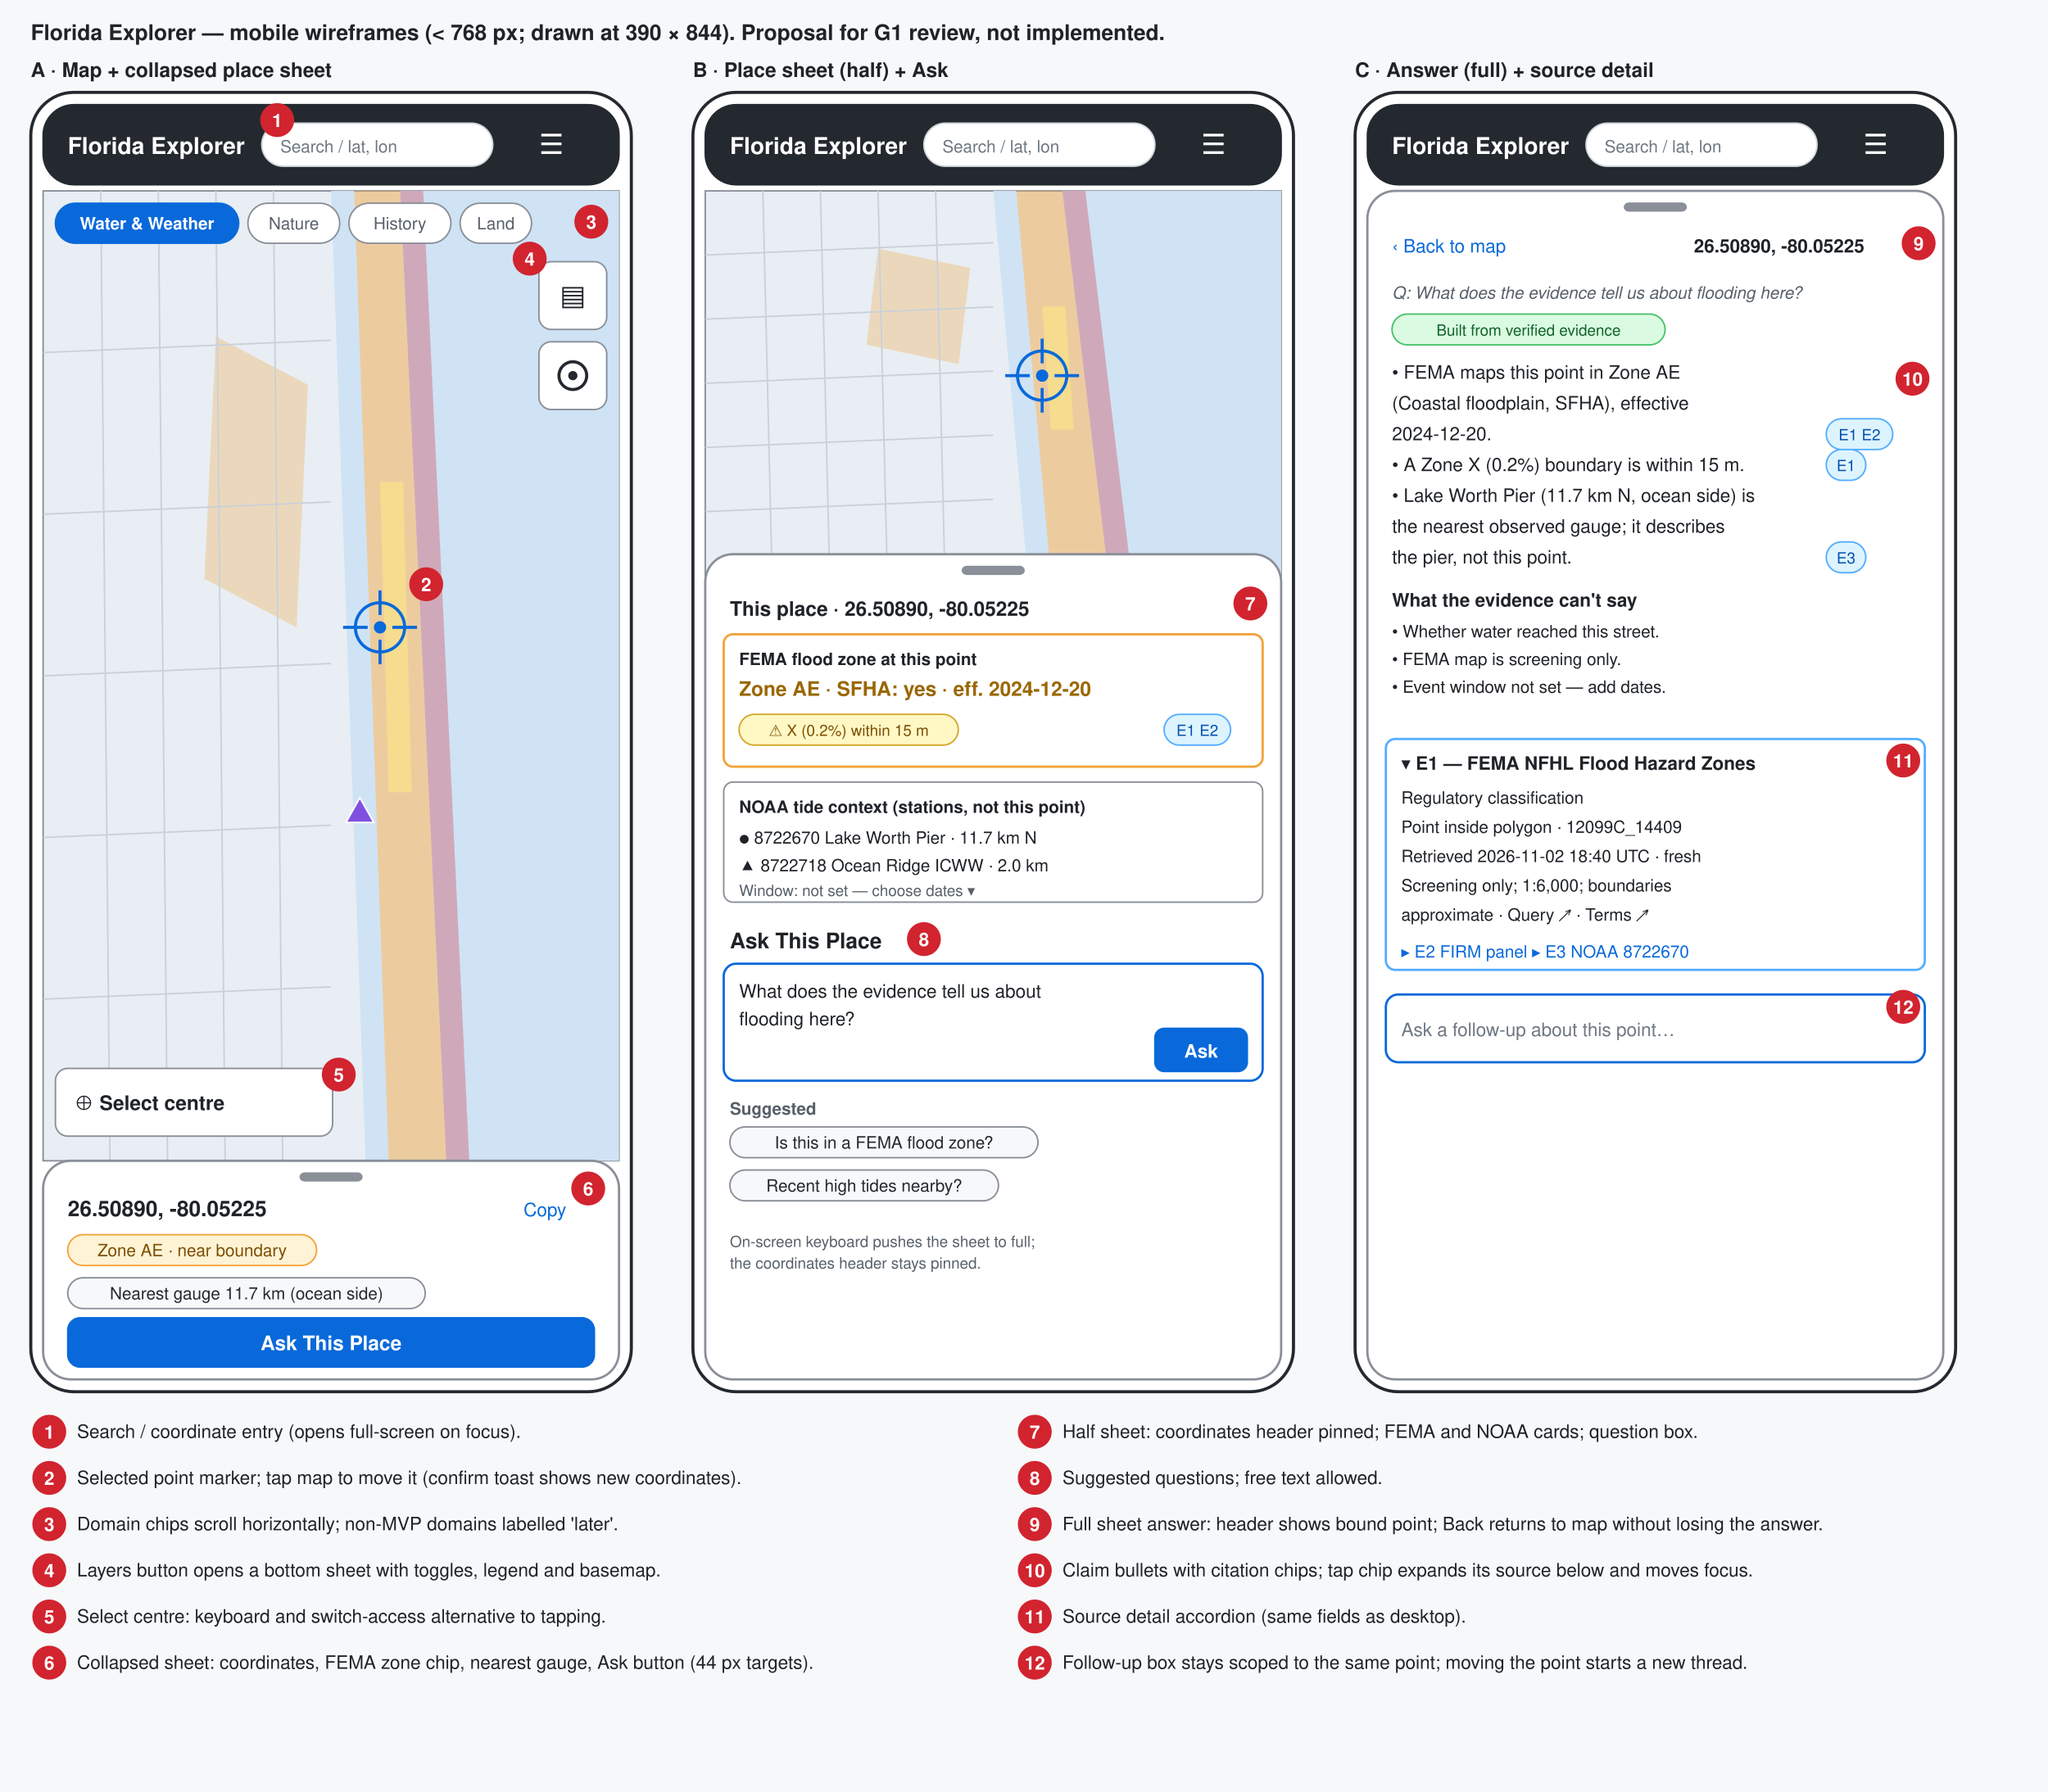
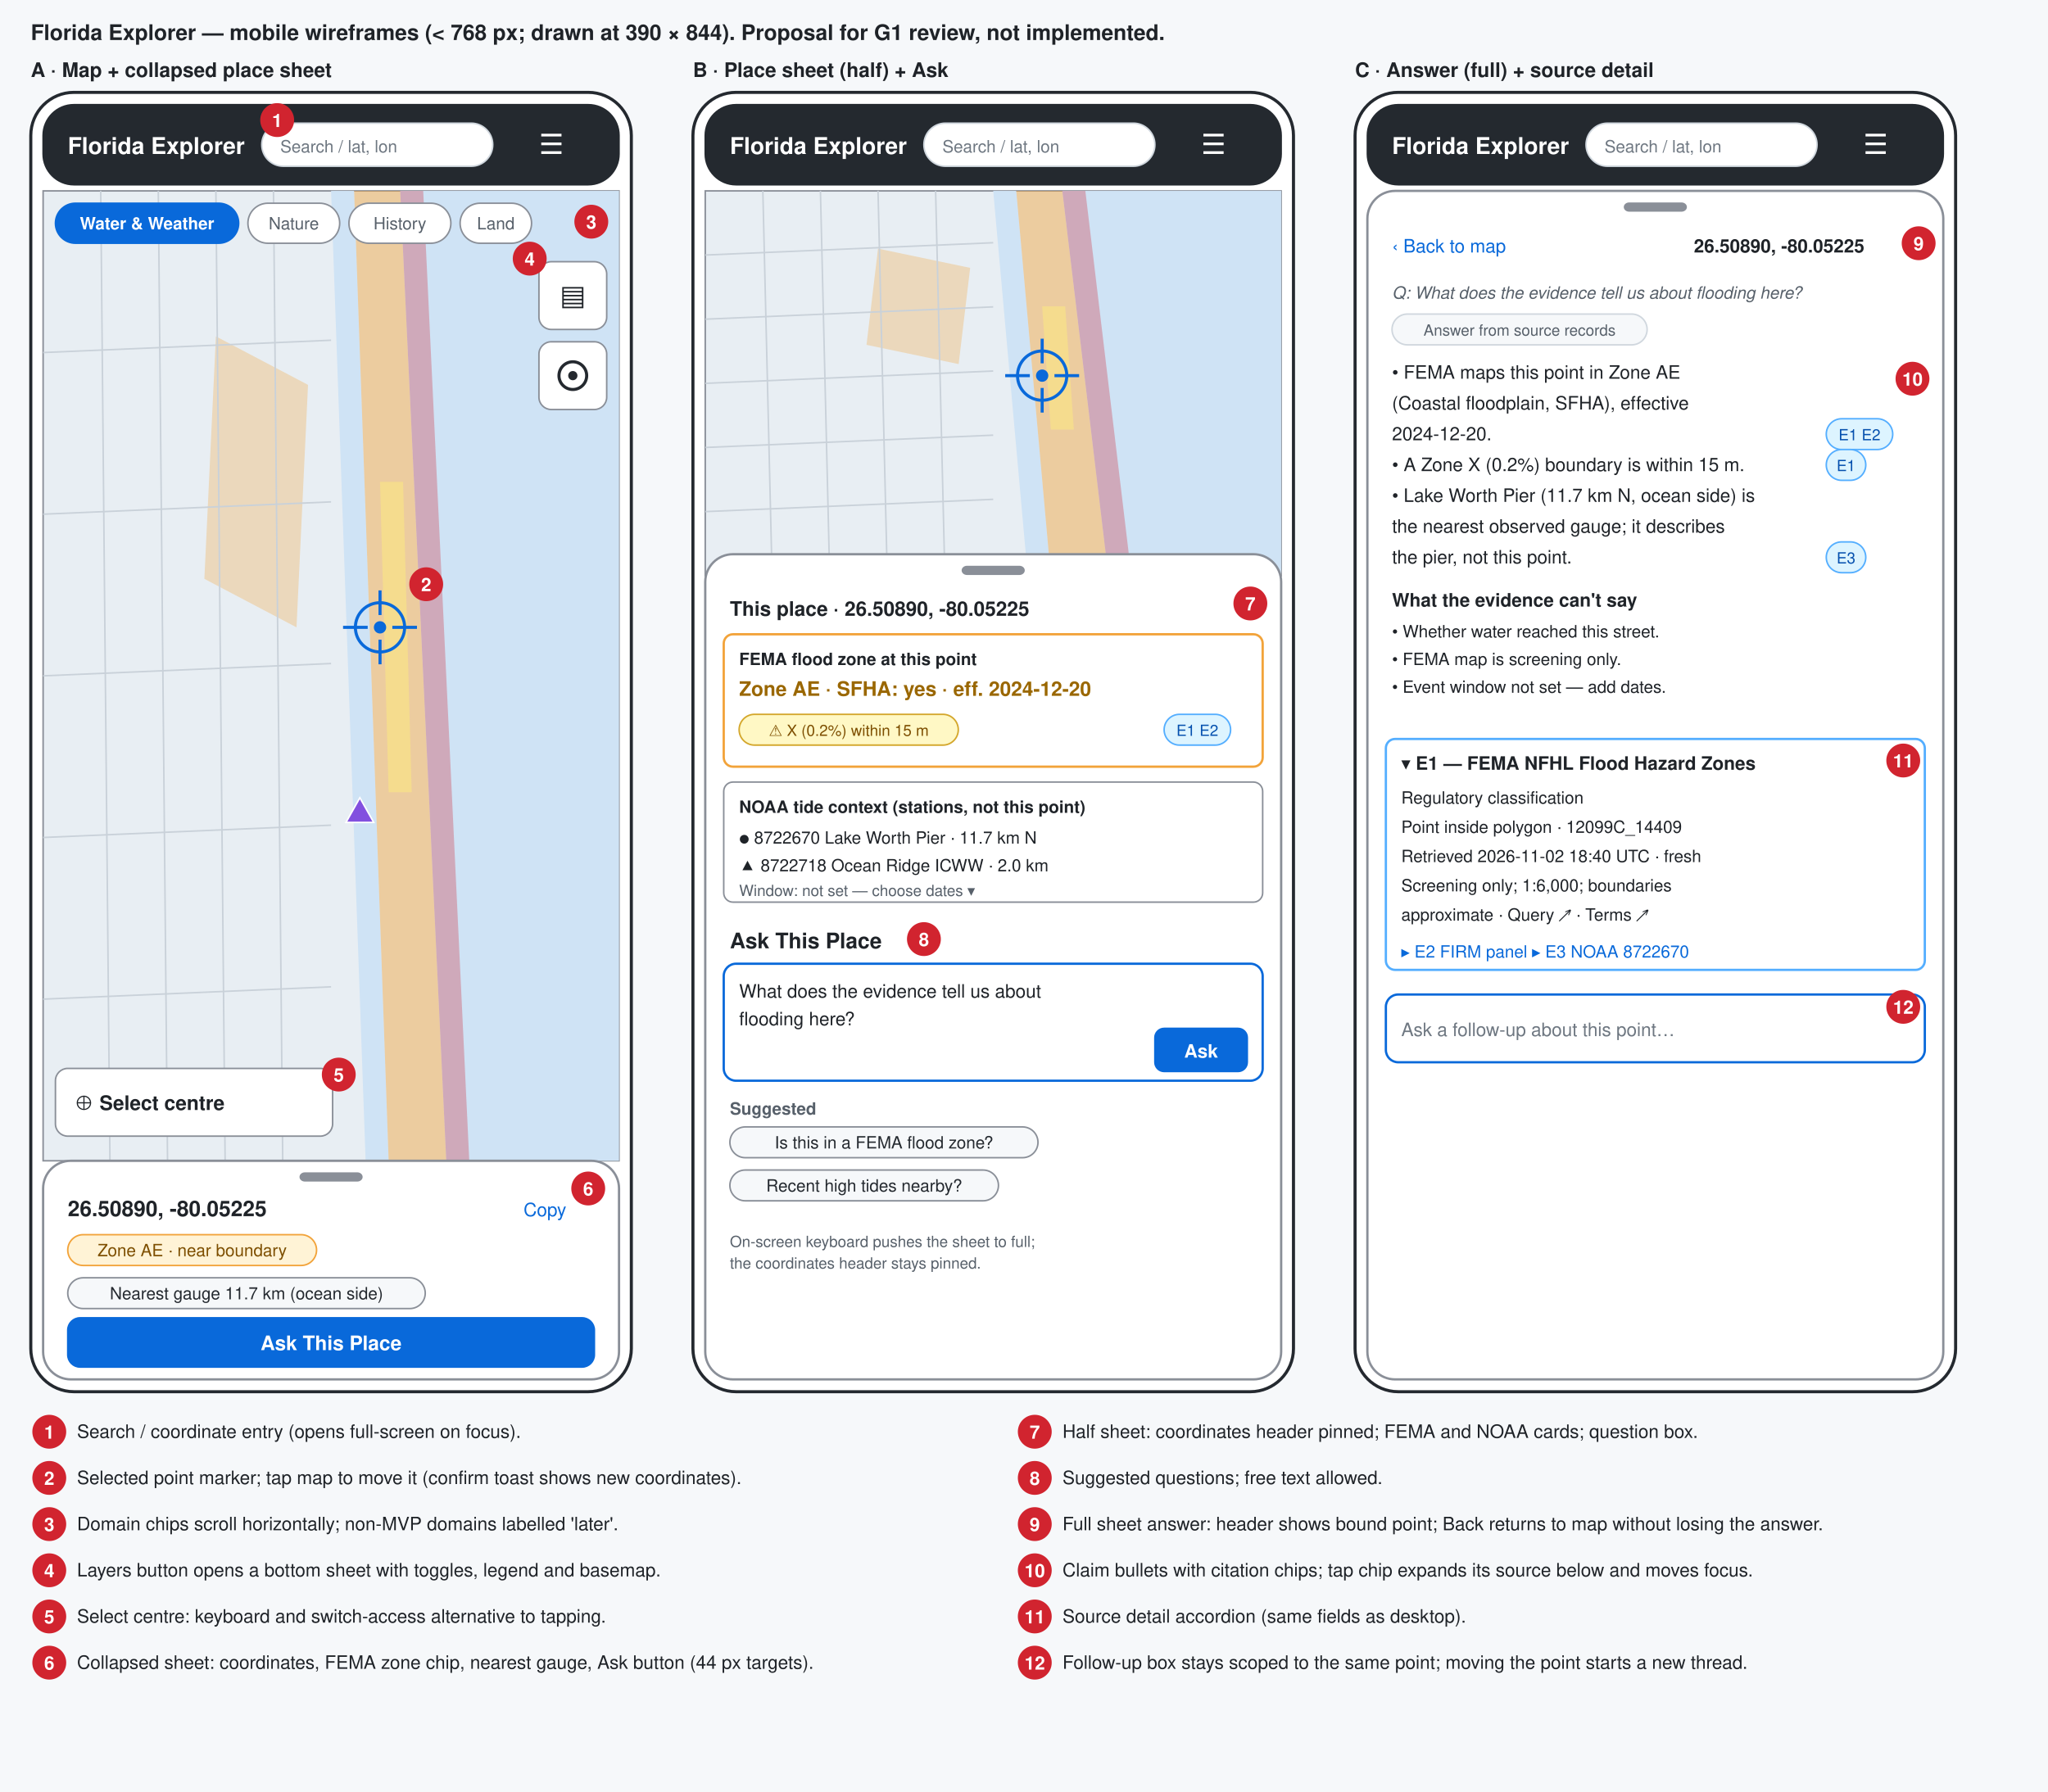
<svg xmlns="http://www.w3.org/2000/svg" width="1330" height="1164" viewBox="0 0 1330 1164" font-family="Helvetica, Arial, sans-serif">
  <rect width="100%" height="100%" fill="#f6f8fa" />
  <text x="20" y="26" font-size="14" font-weight="bold" fill="#1f2328" text-anchor="start">Florida Explorer — mobile wireframes (&lt; 768 px; drawn at 390 × 844). Proposal for G1 review, not implemented.</text>
  <text x="20" y="50" font-size="13" font-weight="bold" fill="#1f2328" text-anchor="start">A · Map + collapsed place sheet</text>
  <rect x="20" y="60" width="390" height="844" rx="28" fill="#fff" stroke="#24292f" stroke-width="2" />
  <rect x="28" y="68" width="374" height="52" rx="20" fill="#24292f" stroke="#24292f" stroke-width="1" />
  <text x="44" y="100" font-size="15" font-weight="bold" fill="#fff" text-anchor="start">Florida Explorer</text>
  <text x="350" y="100" font-size="18" font-weight="normal" fill="#fff" text-anchor="start">☰</text>
  <rect x="170" y="80" width="150" height="28" rx="14" fill="#fff" stroke="#d0d7de" stroke-width="1" />
  <text x="182" y="99" font-size="11" font-weight="normal" fill="#6e7781" text-anchor="start">Search / lat, lon</text>
  <circle cx="180" cy="78" r="11" fill="#d1242f" stroke="none" stroke-width="1" />
  <text x="180" y="82.5" font-size="12" font-weight="bold" fill="#fff" text-anchor="middle">1</text>
  <rect x="28" y="124" width="374" height="630" rx="0" fill="#e8eef3" stroke="#8a8f98" stroke-width="1" />
  <polygon points="259.88,124 402,124 402,754 289.8,754" fill="#cfe3f5" stroke="none" fill-opacity="1" />
  <polygon points="215.0,124 229.96,124 252.4,754 237.44,754" fill="#cfe3f5" stroke="none" fill-opacity="1" />
  <polygon points="229.96,124 259.88,124 289.8,754 252.4,754" fill="#f2a33a" stroke="none" fill-opacity="0.45" />
  <polygon points="246.79,313.0 261.75,313.0 267.36,514.6 252.4,514.6" fill="#f7e08a" stroke="none" fill-opacity="0.8" />
  <polygon points="259.88,124 274.84,124 304.76,754 289.8,754" fill="#d1242f" stroke="none" fill-opacity="0.3" />
  <polygon points="140.2,218.5 200.04,250.0 192.56,407.5 132.72,376.0" fill="#f2a33a" stroke="none" fill-opacity="0.3" />
  <line x1="28" y1="229.0" x2="215.0" y2="221.0" stroke="#c9d1d9" stroke-width="1" />
  <line x1="28" y1="334.0" x2="215.0" y2="326.0" stroke="#c9d1d9" stroke-width="1" />
  <line x1="28" y1="439.0" x2="215.0" y2="431.0" stroke="#c9d1d9" stroke-width="1" />
  <line x1="28" y1="544.0" x2="215.0" y2="536.0" stroke="#c9d1d9" stroke-width="1" />
  <line x1="28" y1="649.0" x2="215.0" y2="641.0" stroke="#c9d1d9" stroke-width="1" />
  <line x1="65.4" y1="124" x2="71.4" y2="754" stroke="#c9d1d9" stroke-width="1" />
  <line x1="102.8" y1="124" x2="108.8" y2="754" stroke="#c9d1d9" stroke-width="1" />
  <line x1="140.2" y1="124" x2="146.2" y2="754" stroke="#c9d1d9" stroke-width="1" />
  <line x1="177.6" y1="124" x2="183.6" y2="754" stroke="#c9d1d9" stroke-width="1" />
  <circle cx="246.79" cy="407.5" r="16" fill="none" stroke="#0969da" stroke-width="2" />
  <line x1="222.79" y1="407.5" x2="238.79" y2="407.5" stroke="#0969da" stroke-width="2" />
  <line x1="254.79" y1="407.5" x2="270.79" y2="407.5" stroke="#0969da" stroke-width="2" />
  <line x1="246.79" y1="383.5" x2="246.79" y2="399.5" stroke="#0969da" stroke-width="2" />
  <line x1="246.79" y1="415.5" x2="246.79" y2="431.5" stroke="#0969da" stroke-width="2" />
  <circle cx="246.79" cy="407.5" r="4" fill="#0969da" stroke="none" stroke-width="1" />
  <circle cx="276.79" cy="379.5" r="11" fill="#d1242f" stroke="none" stroke-width="1" />
  <text x="276.79" y="384.0" font-size="12" font-weight="bold" fill="#fff" text-anchor="middle">2</text>
  <polygon points="233.7,518.2 242.7,534.2 224.7,534.2" fill="#8250df" stroke="#fff" fill-opacity="1" />
  <rect x="36" y="132" width="119.0" height="26" rx="13" fill="#0969da" stroke="#0969da" stroke-width="1" />
  <text x="95.5" y="149" font-size="11" font-weight="bold" fill="#fff" text-anchor="middle">Water &amp; Weather</text>
  <rect x="161.0" y="132" width="59.6" height="26" rx="13" fill="#fff" stroke="#8a8f98" stroke-width="1" />
  <text x="190.8" y="149" font-size="11" font-weight="normal" fill="#57606a" text-anchor="middle">Nature</text>
  <rect x="226.6" y="132" width="66.2" height="26" rx="13" fill="#fff" stroke="#8a8f98" stroke-width="1" />
  <text x="259.7" y="149" font-size="11" font-weight="normal" fill="#57606a" text-anchor="middle">History</text>
  <rect x="298.8" y="132" width="46.4" height="26" rx="13" fill="#fff" stroke="#8a8f98" stroke-width="1" />
  <text x="322" y="149" font-size="11" font-weight="normal" fill="#57606a" text-anchor="middle">Land</text>
  <circle cx="384" cy="144" r="11" fill="#d1242f" stroke="none" stroke-width="1" />
  <text x="384" y="148.5" font-size="12" font-weight="bold" fill="#fff" text-anchor="middle">3</text>
  <rect x="350" y="170" width="44" height="44" rx="8" fill="#fff" stroke="#8a8f98" stroke-width="1" />
  <text x="372" y="198" font-size="18" font-weight="normal" fill="#1f2328" text-anchor="middle">▤</text>
  <circle cx="344" cy="168" r="11" fill="#d1242f" stroke="none" stroke-width="1" />
  <text x="344" y="172.5" font-size="12" font-weight="bold" fill="#fff" text-anchor="middle">4</text>
  <rect x="350" y="222" width="44" height="44" rx="8" fill="#fff" stroke="#8a8f98" stroke-width="1" />
  <circle cx="372" cy="244" r="9" fill="none" stroke="#24292f" stroke-width="2" />
  <circle cx="372" cy="244" r="3" fill="#24292f" stroke="none" stroke-width="1" />
  <rect x="36" y="694" width="180" height="44" rx="8" fill="#fff" stroke="#8a8f98" stroke-width="1" />
  <text x="48" y="721" font-size="13" font-weight="bold" fill="#1f2328" text-anchor="start">⊕ Select centre</text>
  <circle cx="220" cy="698" r="11" fill="#d1242f" stroke="none" stroke-width="1" />
  <text x="220" y="702.5" font-size="12" font-weight="bold" fill="#fff" text-anchor="middle">5</text>
  <rect x="28" y="754" width="374" height="142" rx="18" fill="#fff" stroke="#8a8f98" stroke-width="1.5" />
  <rect x="195.0" y="762" width="40" height="5" rx="3" fill="#8a8f98" stroke="#8a8f98" stroke-width="1" />
  <text x="44" y="790" font-size="14" font-weight="bold" fill="#1f2328" text-anchor="start">26.50890, -80.05225</text>
  <text x="340" y="790" font-size="12" font-weight="normal" fill="#0969da" text-anchor="start">Copy</text>
  <rect x="44" y="802" width="161.583" height="20" rx="10" fill="#fff3d6" stroke="#f2a33a" stroke-width="1" />
  <text x="124.792" y="816" font-size="11" font-weight="normal" fill="#7d4e00" text-anchor="middle">Zone AE · near boundary</text>
  <rect x="44" y="830" width="232.167" height="20" rx="10" fill="#f6f8fa" stroke="#8a8f98" stroke-width="1" />
  <text x="160.083" y="844" font-size="11" font-weight="normal" fill="#24292f" text-anchor="middle">Nearest gauge 11.7 km (ocean side)</text>
  <rect x="44" y="856" width="342" height="32" rx="8" fill="#0969da" stroke="#0969da" stroke-width="1" />
  <text x="215.0" y="877" font-size="13" font-weight="bold" fill="#fff" text-anchor="middle">Ask This Place</text>
  <circle cx="382" cy="772" r="11" fill="#d1242f" stroke="none" stroke-width="1" />
  <text x="382" y="776.5" font-size="12" font-weight="bold" fill="#fff" text-anchor="middle">6</text>
  <text x="450" y="50" font-size="13" font-weight="bold" fill="#1f2328" text-anchor="start">B · Place sheet (half) + Ask</text>
  <rect x="450" y="60" width="390" height="844" rx="28" fill="#fff" stroke="#24292f" stroke-width="2" />
  <rect x="458" y="68" width="374" height="52" rx="20" fill="#24292f" stroke="#24292f" stroke-width="1" />
  <text x="474" y="100" font-size="15" font-weight="bold" fill="#fff" text-anchor="start">Florida Explorer</text>
  <text x="780" y="100" font-size="18" font-weight="normal" fill="#fff" text-anchor="start">☰</text>
  <rect x="600" y="80" width="150" height="28" rx="14" fill="#fff" stroke="#d0d7de" stroke-width="1" />
  <text x="612" y="99" font-size="11" font-weight="normal" fill="#6e7781" text-anchor="start">Search / lat, lon</text>
  <rect x="458" y="124" width="374" height="250" rx="0" fill="#e8eef3" stroke="#8a8f98" stroke-width="1" />
  <polygon points="689.88,124 832,124 832,374 719.8,374" fill="#cfe3f5" stroke="none" fill-opacity="1" />
  <polygon points="645.0,124 659.96,124 682.4,374 667.44,374" fill="#cfe3f5" stroke="none" fill-opacity="1" />
  <polygon points="659.96,124 689.88,124 719.8,374 682.4,374" fill="#f2a33a" stroke="none" fill-opacity="0.45" />
  <polygon points="676.79,199.0 691.75,199.0 697.36,279.0 682.4,279.0" fill="#f7e08a" stroke="none" fill-opacity="0.8" />
  <polygon points="689.88,124 704.84,124 734.76,374 719.8,374" fill="#d1242f" stroke="none" fill-opacity="0.3" />
  <polygon points="570.2,161.5 630.04,174.0 622.56,236.5 562.72,224.0" fill="#f2a33a" stroke="none" fill-opacity="0.3" />
  <line x1="458" y1="165.667" x2="645.0" y2="157.667" stroke="#c9d1d9" stroke-width="1" />
  <line x1="458" y1="207.333" x2="645.0" y2="199.333" stroke="#c9d1d9" stroke-width="1" />
  <line x1="458" y1="249.0" x2="645.0" y2="241.0" stroke="#c9d1d9" stroke-width="1" />
  <line x1="458" y1="290.667" x2="645.0" y2="282.667" stroke="#c9d1d9" stroke-width="1" />
  <line x1="458" y1="332.333" x2="645.0" y2="324.333" stroke="#c9d1d9" stroke-width="1" />
  <line x1="495.4" y1="124" x2="501.4" y2="374" stroke="#c9d1d9" stroke-width="1" />
  <line x1="532.8" y1="124" x2="538.8" y2="374" stroke="#c9d1d9" stroke-width="1" />
  <line x1="570.2" y1="124" x2="576.2" y2="374" stroke="#c9d1d9" stroke-width="1" />
  <line x1="607.6" y1="124" x2="613.6" y2="374" stroke="#c9d1d9" stroke-width="1" />
  <circle cx="676.79" cy="244" r="16" fill="none" stroke="#0969da" stroke-width="2" />
  <line x1="652.79" y1="244" x2="668.79" y2="244" stroke="#0969da" stroke-width="2" />
  <line x1="684.79" y1="244" x2="700.79" y2="244" stroke="#0969da" stroke-width="2" />
  <line x1="676.79" y1="220" x2="676.79" y2="236" stroke="#0969da" stroke-width="2" />
  <line x1="676.79" y1="252" x2="676.79" y2="268" stroke="#0969da" stroke-width="2" />
  <circle cx="676.79" cy="244" r="4" fill="#0969da" stroke="none" stroke-width="1" />
  <rect x="458" y="360" width="374" height="536" rx="18" fill="#fff" stroke="#8a8f98" stroke-width="1.5" />
  <rect x="625.0" y="368" width="40" height="5" rx="3" fill="#8a8f98" stroke="#8a8f98" stroke-width="1" />
  <text x="474" y="400" font-size="13" font-weight="bold" fill="#1f2328" text-anchor="start">This place · 26.50890, -80.05225</text>
  <circle cx="812" cy="392" r="11" fill="#d1242f" stroke="none" stroke-width="1" />
  <text x="812" y="396.5" font-size="12" font-weight="bold" fill="#fff" text-anchor="middle">7</text>
  <rect x="470" y="412" width="350" height="86" rx="6" fill="#fff" stroke="#f2a33a" stroke-width="1.5" />
  <text x="480" y="432" font-size="11" font-weight="bold" fill="#1f2328" text-anchor="start">FEMA flood zone at this point</text>
  <text x="480" y="452" font-size="13" font-weight="bold" fill="#9a6700" text-anchor="start">Zone AE · SFHA: yes · eff. 2024-12-20</text>
  <rect x="480" y="464" width="142.333" height="20" rx="10" fill="#fff8c5" stroke="#d4a72c" stroke-width="1" />
  <text x="551.167" y="478" font-size="10" font-weight="normal" fill="#7d4e00" text-anchor="middle">⚠ X (0.2%) within 15 m</text>
  <rect x="756" y="464" width="43.167" height="20" rx="10" fill="#ddf4ff" stroke="#54aeff" stroke-width="1" />
  <text x="777.583" y="478" font-size="10" font-weight="normal" fill="#0550ae" text-anchor="middle">E1 E2</text>
  <rect x="470" y="508" width="350" height="78" rx="6" fill="#fff" stroke="#8a8f98" stroke-width="1" />
  <text x="480" y="528" font-size="11" font-weight="bold" fill="#1f2328" text-anchor="start">NOAA tide context (stations, not this point)</text>
  <text x="480" y="548" font-size="11" font-weight="normal" fill="#1f2328" text-anchor="start">● 8722670 Lake Worth Pier · 11.7 km N</text>
  <text x="480" y="566" font-size="11" font-weight="normal" fill="#1f2328" text-anchor="start">▲ 8722718 Ocean Ridge ICWW · 2.0 km</text>
  <text x="480" y="582" font-size="10" font-weight="normal" fill="#57606a" text-anchor="start">Window: not set — choose dates ▾</text>
  <text x="474" y="616" font-size="14" font-weight="bold" fill="#1f2328" text-anchor="start">Ask This Place</text>
  <circle cx="600" cy="610" r="11" fill="#d1242f" stroke="none" stroke-width="1" />
  <text x="600" y="614.5" font-size="12" font-weight="bold" fill="#fff" text-anchor="middle">8</text>
  <rect x="470" y="626" width="350" height="76" rx="8" fill="#fff" stroke="#0969da" stroke-width="1.5" />
  <text x="480" y="648" font-size="12" font-weight="normal" fill="#1f2328" text-anchor="start">What does the evidence tell us about</text>
  <text x="480" y="666" font-size="12" font-weight="normal" fill="#1f2328" text-anchor="start">flooding here?</text>
  <rect x="750" y="668" width="60" height="28" rx="6" fill="#0969da" stroke="#0969da" stroke-width="1" />
  <text x="780" y="687" font-size="12" font-weight="bold" fill="#fff" text-anchor="middle">Ask</text>
  <text x="474" y="724" font-size="11" font-weight="bold" fill="#57606a" text-anchor="start">Suggested</text>
  <rect x="474" y="732" width="200.083" height="20" rx="10" fill="#f6f8fa" stroke="#8a8f98" stroke-width="1" />
  <text x="574.042" y="746" font-size="11" font-weight="normal" fill="#24292f" text-anchor="middle">Is this in a FEMA flood zone?</text>
  <rect x="474" y="760" width="174.417" height="20" rx="10" fill="#f6f8fa" stroke="#8a8f98" stroke-width="1" />
  <text x="561.208" y="774" font-size="11" font-weight="normal" fill="#24292f" text-anchor="middle">Recent high tides nearby?</text>
  <text x="474" y="810" font-size="10" font-weight="normal" fill="#57606a" text-anchor="start">On-screen keyboard pushes the sheet to full;</text>
  <text x="474" y="824" font-size="10" font-weight="normal" fill="#57606a" text-anchor="start">the coordinates header stays pinned.</text>
  <text x="880" y="50" font-size="13" font-weight="bold" fill="#1f2328" text-anchor="start">C · Answer (full) + source detail</text>
  <rect x="880" y="60" width="390" height="844" rx="28" fill="#fff" stroke="#24292f" stroke-width="2" />
  <rect x="888" y="68" width="374" height="52" rx="20" fill="#24292f" stroke="#24292f" stroke-width="1" />
  <text x="904" y="100" font-size="15" font-weight="bold" fill="#fff" text-anchor="start">Florida Explorer</text>
  <text x="1210" y="100" font-size="18" font-weight="normal" fill="#fff" text-anchor="start">☰</text>
  <rect x="1030" y="80" width="150" height="28" rx="14" fill="#fff" stroke="#d0d7de" stroke-width="1" />
  <text x="1042" y="99" font-size="11" font-weight="normal" fill="#6e7781" text-anchor="start">Search / lat, lon</text>
  <rect x="888" y="124" width="374" height="772" rx="18" fill="#fff" stroke="#8a8f98" stroke-width="1.5" />
  <rect x="1055.0" y="132" width="40" height="5" rx="3" fill="#8a8f98" stroke="#8a8f98" stroke-width="1" />
  <text x="904" y="164" font-size="12" font-weight="normal" fill="#0969da" text-anchor="start">‹ Back to map</text>
  <text x="1100" y="164" font-size="12" font-weight="bold" fill="#1f2328" text-anchor="start">26.50890, -80.05225</text>
  <circle cx="1246" cy="158" r="11" fill="#d1242f" stroke="none" stroke-width="1" />
  <text x="1246" y="162.5" font-size="12" font-weight="bold" fill="#fff" text-anchor="middle">9</text>
  <text x="904" y="194" font-size="11" font-weight="normal" fill="#57606a" text-anchor="start" font-style="italic">Q: What does the evidence tell us about flooding here?</text>
-   <rect x="904" y="204" width="177.333" height="20" rx="10" fill="#dafbe1" stroke="#4ac26b" stroke-width="1" />
-   <text x="992.667" y="218" font-size="10" font-weight="normal" fill="#116329" text-anchor="middle">Built from verified evidence</text>
+   <rect x="904" y="204" width="165.667" height="20" rx="10" fill="#f6f8fa" stroke="#d0d7de" stroke-width="1" />
+   <text x="986.833" y="218" font-size="10" font-weight="normal" fill="#57606a" text-anchor="middle">Answer from source records</text>
  <text x="904" y="246" font-size="12" font-weight="normal" fill="#1f2328" text-anchor="start">• FEMA maps this point in Zone AE</text>
  <text x="904" y="266" font-size="12" font-weight="normal" fill="#1f2328" text-anchor="start">  (Coastal floodplain, SFHA), effective</text>
  <text x="904" y="286" font-size="12" font-weight="normal" fill="#1f2328" text-anchor="start">  2024-12-20.</text>
  <rect x="1186" y="272" width="43.167" height="20" rx="10" fill="#ddf4ff" stroke="#54aeff" stroke-width="1" />
  <text x="1207.583" y="286" font-size="10" font-weight="normal" fill="#0550ae" text-anchor="middle">E1 E2</text>
  <text x="904" y="306" font-size="12" font-weight="normal" fill="#1f2328" text-anchor="start">• A Zone X (0.2%) boundary is within 15 m.</text>
  <rect x="1186" y="292" width="25.667" height="20" rx="10" fill="#ddf4ff" stroke="#54aeff" stroke-width="1" />
  <text x="1198.833" y="306" font-size="10" font-weight="normal" fill="#0550ae" text-anchor="middle">E1</text>
  <text x="904" y="326" font-size="12" font-weight="normal" fill="#1f2328" text-anchor="start">• Lake Worth Pier (11.7 km N, ocean side) is</text>
  <text x="904" y="346" font-size="12" font-weight="normal" fill="#1f2328" text-anchor="start">  the nearest observed gauge; it describes</text>
  <text x="904" y="366" font-size="12" font-weight="normal" fill="#1f2328" text-anchor="start">  the pier, not this point.</text>
  <rect x="1186" y="352" width="25.667" height="20" rx="10" fill="#ddf4ff" stroke="#54aeff" stroke-width="1" />
  <text x="1198.833" y="366" font-size="10" font-weight="normal" fill="#0550ae" text-anchor="middle">E3</text>
  <circle cx="1242" cy="246" r="11" fill="#d1242f" stroke="none" stroke-width="1" />
  <text x="1242" y="250.5" font-size="12" font-weight="bold" fill="#fff" text-anchor="middle">10</text>
  <text x="904" y="394" font-size="12" font-weight="bold" fill="#1f2328" text-anchor="start">What the evidence can't say</text>
  <text x="904" y="414" font-size="11" font-weight="normal" fill="#1f2328" text-anchor="start">• Whether water reached this street.</text>
  <text x="904" y="432" font-size="11" font-weight="normal" fill="#1f2328" text-anchor="start">• FEMA map is screening only.</text>
  <text x="904" y="450" font-size="11" font-weight="normal" fill="#1f2328" text-anchor="start">• Event window not set — add dates.</text>
  <rect x="900" y="480" width="350" height="150" rx="6" fill="#fff" stroke="#54aeff" stroke-width="1.5" />
  <circle cx="1236" cy="494" r="11" fill="#d1242f" stroke="none" stroke-width="1" />
  <text x="1236" y="498.5" font-size="12" font-weight="bold" fill="#fff" text-anchor="middle">11</text>
  <text x="910" y="500" font-size="12" font-weight="bold" fill="#1f2328" text-anchor="start">▾ E1 — FEMA NFHL Flood Hazard Zones</text>
  <text x="910" y="522" font-size="11" font-weight="normal" fill="#1f2328" text-anchor="start">Regulatory classification</text>
  <text x="910" y="541" font-size="11" font-weight="normal" fill="#1f2328" text-anchor="start">Point inside polygon · 12099C_14409</text>
  <text x="910" y="560" font-size="11" font-weight="normal" fill="#1f2328" text-anchor="start">Retrieved 2026-11-02 18:40 UTC · fresh</text>
  <text x="910" y="579" font-size="11" font-weight="normal" fill="#1f2328" text-anchor="start">Screening only; 1:6,000; boundaries</text>
  <text x="910" y="598" font-size="11" font-weight="normal" fill="#1f2328" text-anchor="start">approximate · Query ↗ · Terms ↗</text>
  <text x="910" y="622" font-size="11" font-weight="normal" fill="#0969da" text-anchor="start">▸ E2 FIRM panel  ▸ E3 NOAA 8722670</text>
  <rect x="900" y="646" width="350" height="44" rx="8" fill="#fff" stroke="#0969da" stroke-width="1.5" />
  <text x="910" y="673" font-size="12" font-weight="normal" fill="#6e7781" text-anchor="start">Ask a follow-up about this point…</text>
  <circle cx="1236" cy="654" r="11" fill="#d1242f" stroke="none" stroke-width="1" />
  <text x="1236" y="658.5" font-size="12" font-weight="bold" fill="#fff" text-anchor="middle">12</text>
  <circle cx="32" cy="930" r="11" fill="#d1242f" stroke="none" stroke-width="1" />
  <text x="32" y="934.5" font-size="12" font-weight="bold" fill="#fff" text-anchor="middle">1</text>
  <text x="50" y="934" font-size="12" font-weight="normal" fill="#1f2328" text-anchor="start">Search / coordinate entry (opens full-screen on focus).</text>
  <circle cx="32" cy="960" r="11" fill="#d1242f" stroke="none" stroke-width="1" />
  <text x="32" y="964.5" font-size="12" font-weight="bold" fill="#fff" text-anchor="middle">2</text>
  <text x="50" y="964" font-size="12" font-weight="normal" fill="#1f2328" text-anchor="start">Selected point marker; tap map to move it (confirm toast shows new coordinates).</text>
  <circle cx="32" cy="990" r="11" fill="#d1242f" stroke="none" stroke-width="1" />
  <text x="32" y="994.5" font-size="12" font-weight="bold" fill="#fff" text-anchor="middle">3</text>
  <text x="50" y="994" font-size="12" font-weight="normal" fill="#1f2328" text-anchor="start">Domain chips scroll horizontally; non-MVP domains labelled 'later'.</text>
  <circle cx="32" cy="1020" r="11" fill="#d1242f" stroke="none" stroke-width="1" />
  <text x="32" y="1024.5" font-size="12" font-weight="bold" fill="#fff" text-anchor="middle">4</text>
  <text x="50" y="1024" font-size="12" font-weight="normal" fill="#1f2328" text-anchor="start">Layers button opens a bottom sheet with toggles, legend and basemap.</text>
  <circle cx="32" cy="1050" r="11" fill="#d1242f" stroke="none" stroke-width="1" />
  <text x="32" y="1054.5" font-size="12" font-weight="bold" fill="#fff" text-anchor="middle">5</text>
  <text x="50" y="1054" font-size="12" font-weight="normal" fill="#1f2328" text-anchor="start">Select centre: keyboard and switch-access alternative to tapping.</text>
  <circle cx="32" cy="1080" r="11" fill="#d1242f" stroke="none" stroke-width="1" />
  <text x="32" y="1084.5" font-size="12" font-weight="bold" fill="#fff" text-anchor="middle">6</text>
  <text x="50" y="1084" font-size="12" font-weight="normal" fill="#1f2328" text-anchor="start">Collapsed sheet: coordinates, FEMA zone chip, nearest gauge, Ask button (44 px targets).</text>
  <circle cx="672" cy="930" r="11" fill="#d1242f" stroke="none" stroke-width="1" />
  <text x="672" y="934.5" font-size="12" font-weight="bold" fill="#fff" text-anchor="middle">7</text>
  <text x="690" y="934" font-size="12" font-weight="normal" fill="#1f2328" text-anchor="start">Half sheet: coordinates header pinned; FEMA and NOAA cards; question box.</text>
  <circle cx="672" cy="960" r="11" fill="#d1242f" stroke="none" stroke-width="1" />
  <text x="672" y="964.5" font-size="12" font-weight="bold" fill="#fff" text-anchor="middle">8</text>
  <text x="690" y="964" font-size="12" font-weight="normal" fill="#1f2328" text-anchor="start">Suggested questions; free text allowed.</text>
  <circle cx="672" cy="990" r="11" fill="#d1242f" stroke="none" stroke-width="1" />
  <text x="672" y="994.5" font-size="12" font-weight="bold" fill="#fff" text-anchor="middle">9</text>
  <text x="690" y="994" font-size="12" font-weight="normal" fill="#1f2328" text-anchor="start">Full sheet answer: header shows bound point; Back returns to map without losing the answer.</text>
  <circle cx="672" cy="1020" r="11" fill="#d1242f" stroke="none" stroke-width="1" />
  <text x="672" y="1024.5" font-size="12" font-weight="bold" fill="#fff" text-anchor="middle">10</text>
  <text x="690" y="1024" font-size="12" font-weight="normal" fill="#1f2328" text-anchor="start">Claim bullets with citation chips; tap chip expands its source below and moves focus.</text>
  <circle cx="672" cy="1050" r="11" fill="#d1242f" stroke="none" stroke-width="1" />
  <text x="672" y="1054.5" font-size="12" font-weight="bold" fill="#fff" text-anchor="middle">11</text>
  <text x="690" y="1054" font-size="12" font-weight="normal" fill="#1f2328" text-anchor="start">Source detail accordion (same fields as desktop).</text>
  <circle cx="672" cy="1080" r="11" fill="#d1242f" stroke="none" stroke-width="1" />
  <text x="672" y="1084.5" font-size="12" font-weight="bold" fill="#fff" text-anchor="middle">12</text>
  <text x="690" y="1084" font-size="12" font-weight="normal" fill="#1f2328" text-anchor="start">Follow-up box stays scoped to the same point; moving the point starts a new thread.</text>
</svg>
